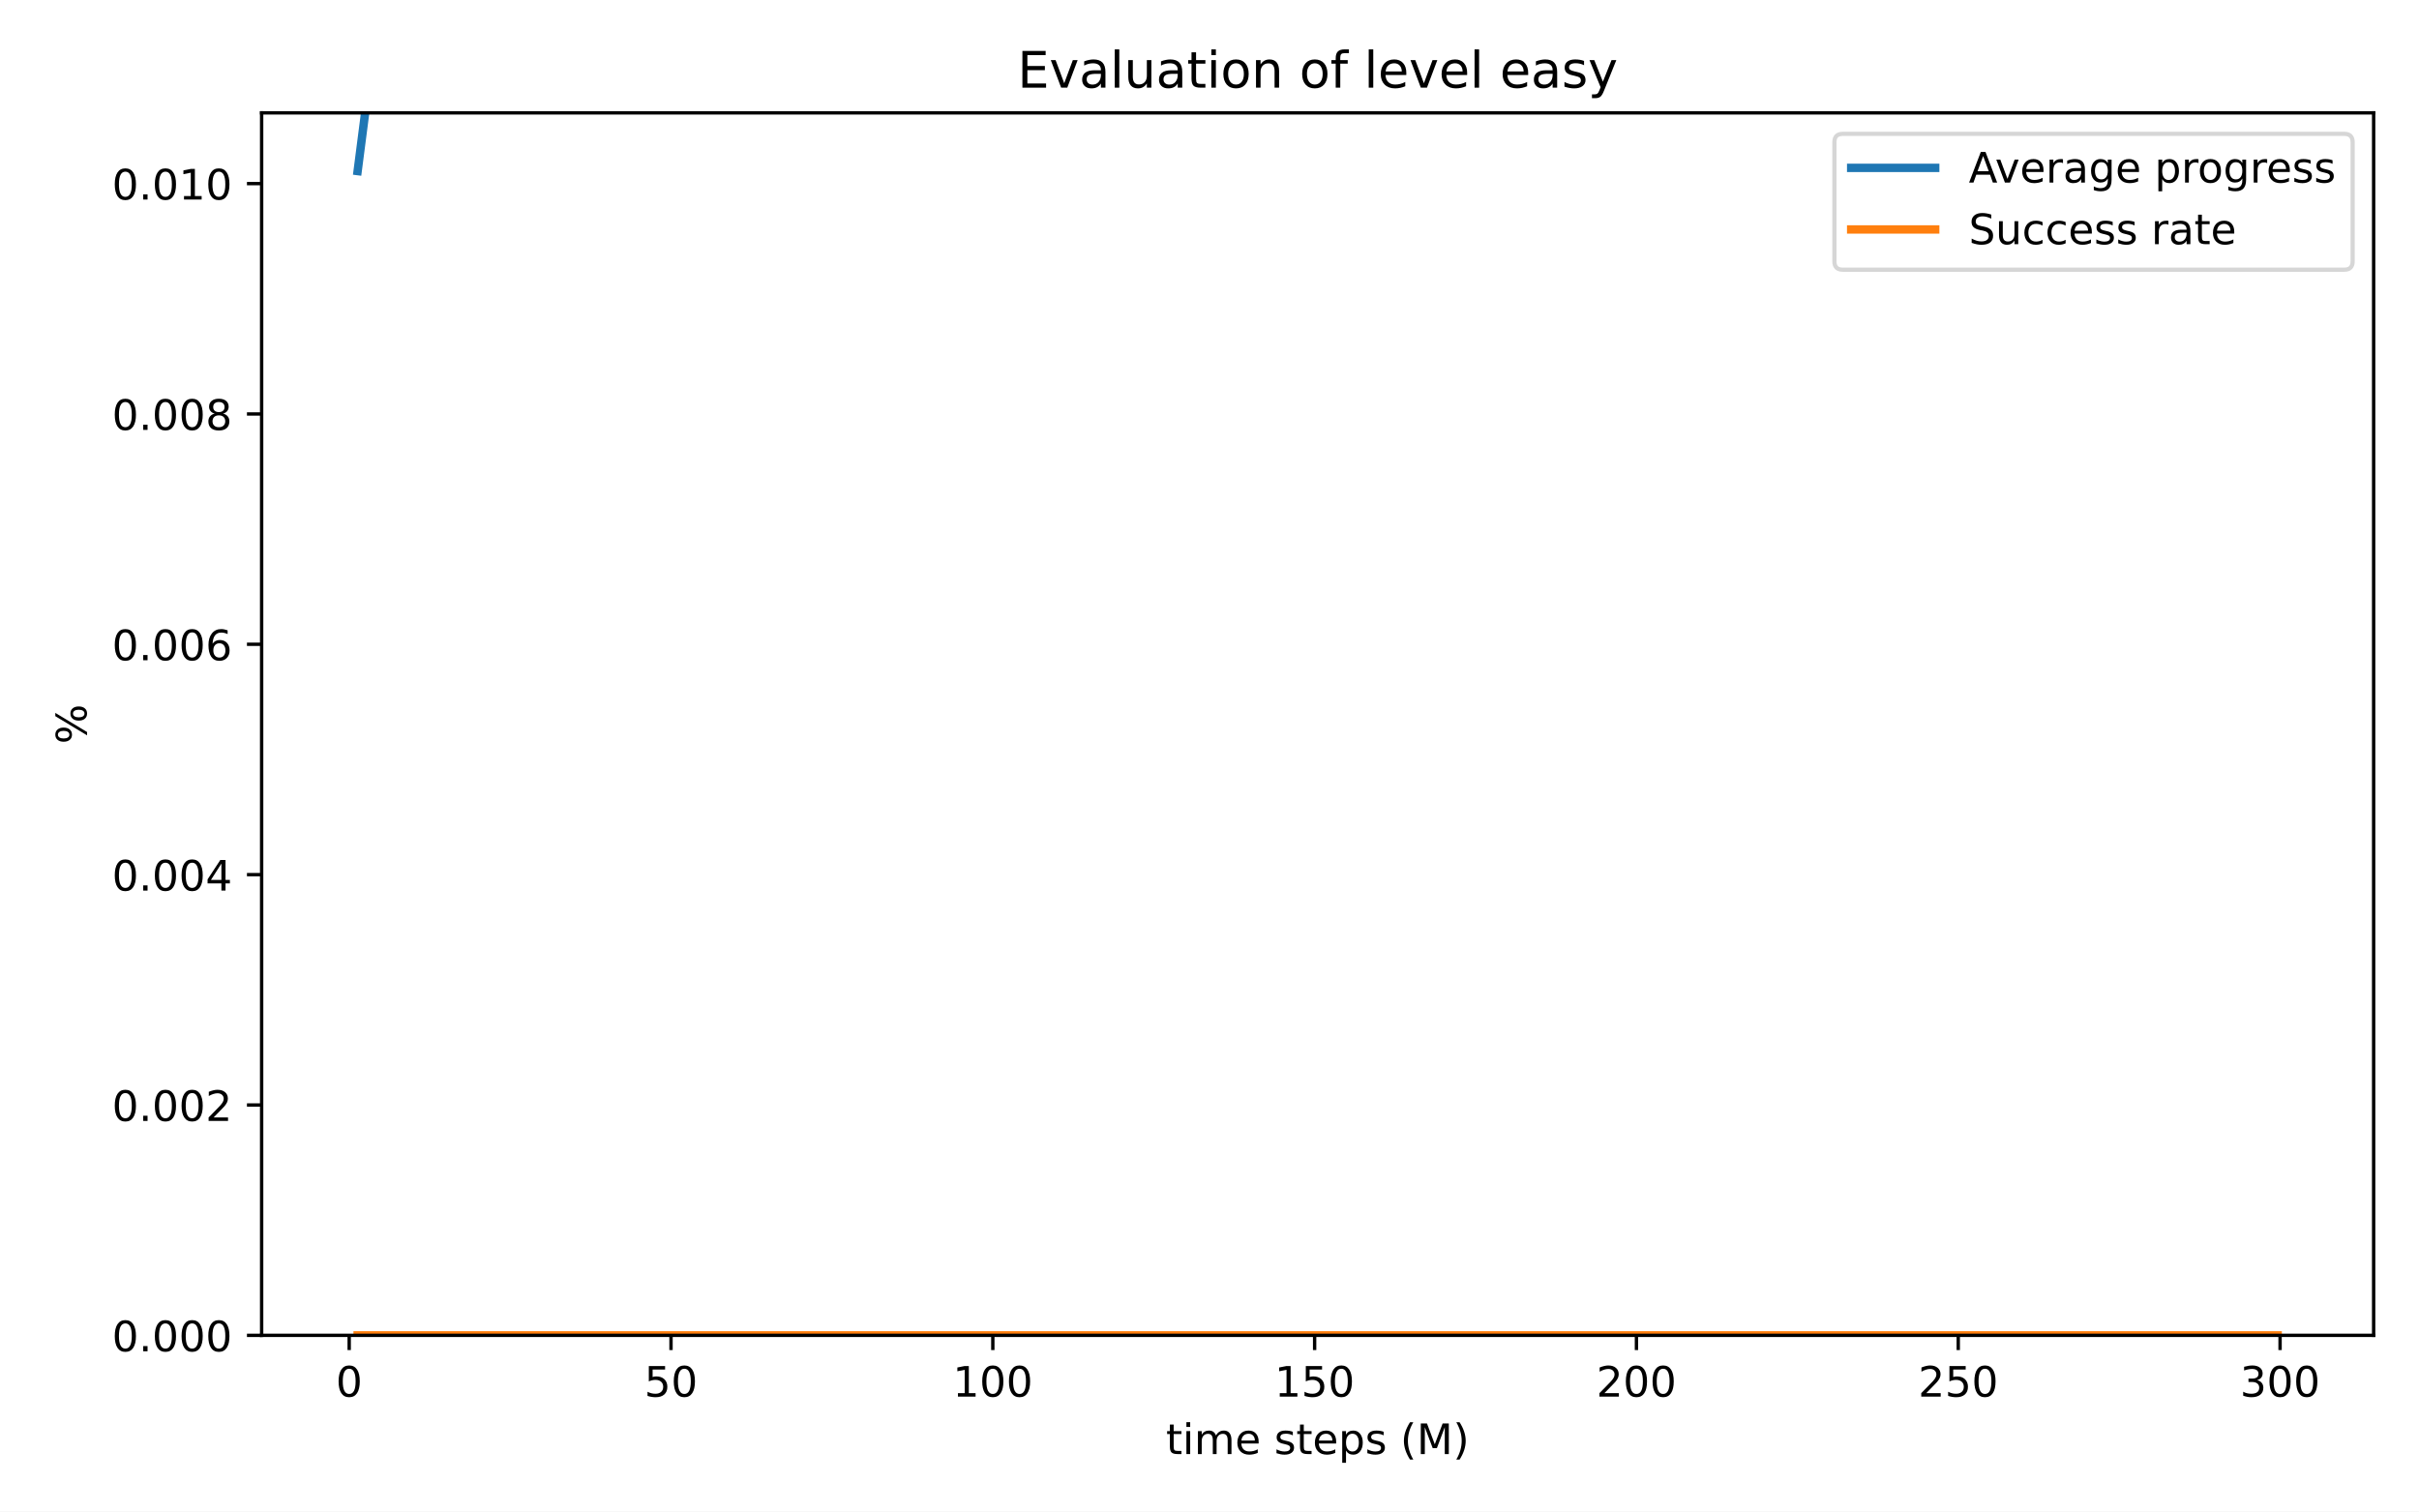
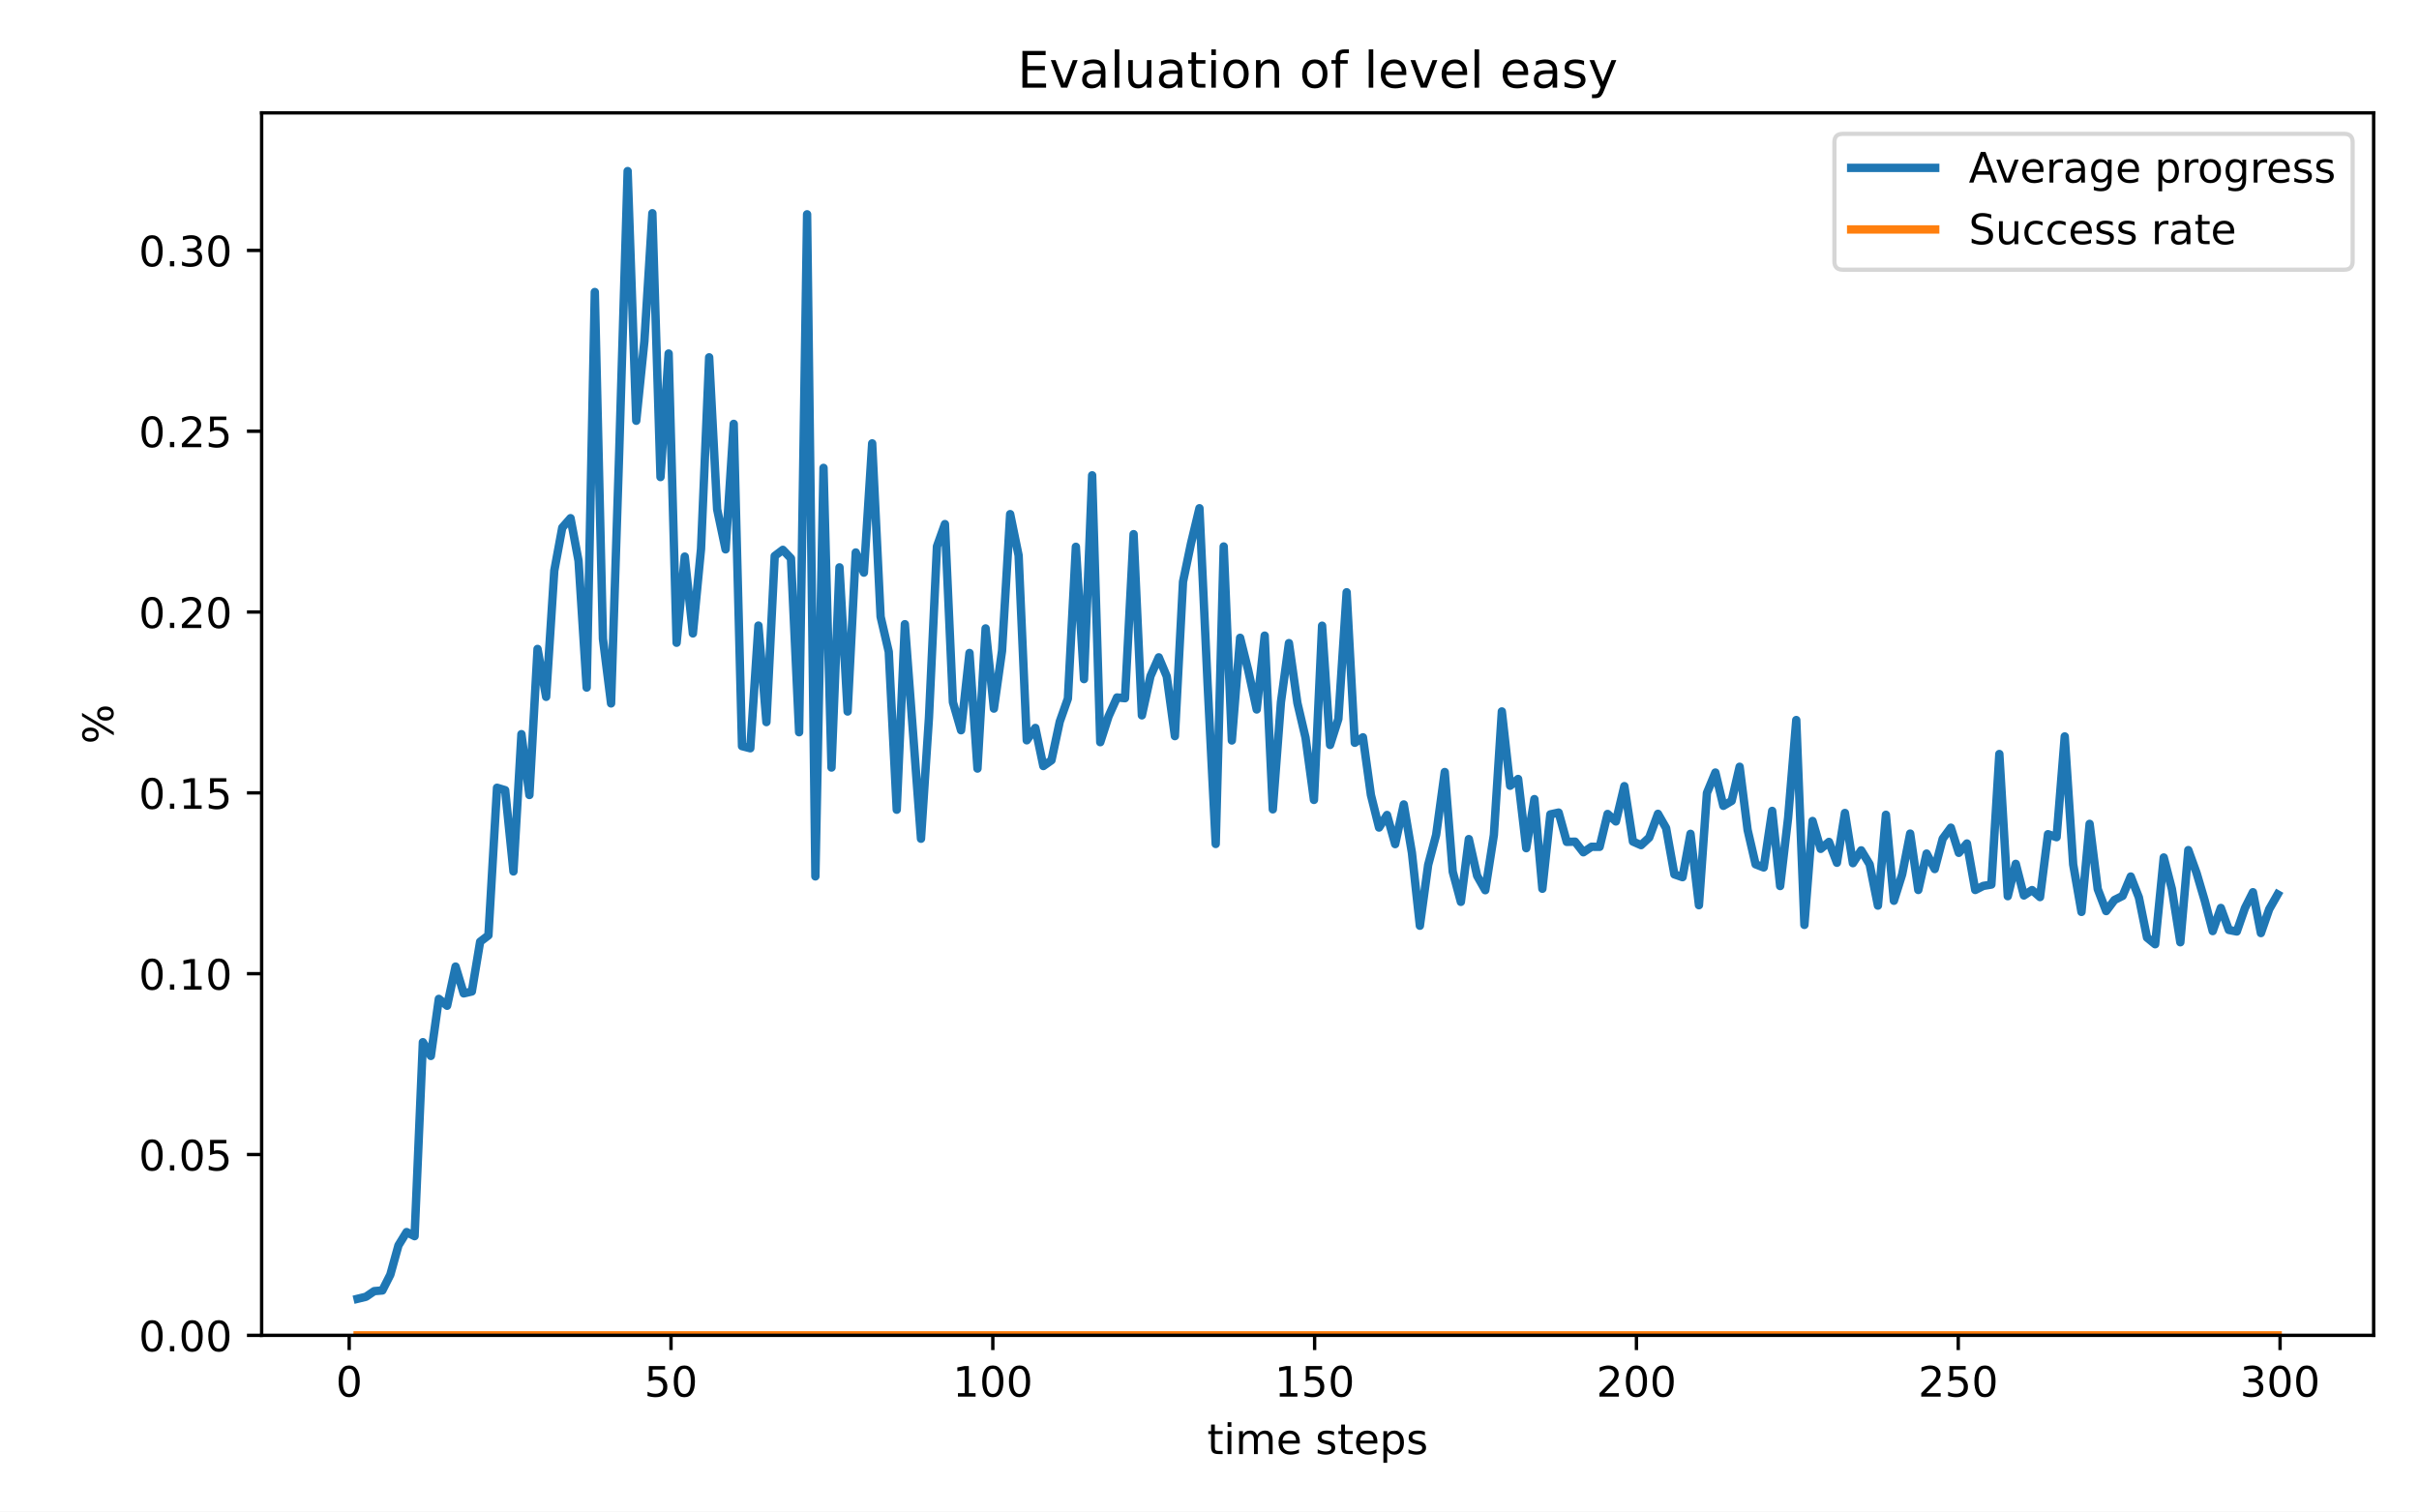
<svg xmlns="http://www.w3.org/2000/svg" xmlns:xlink="http://www.w3.org/1999/xlink" width="576pt" height="360pt" viewBox="0 0 576 360" version="1.1">
  <defs>
    <style type="text/css">*{stroke-linejoin: round; stroke-linecap: butt}</style>
  </defs>
  <g id="figure_1">
    <g id="patch_1">
      <path d="M 0 360  L 576 360  L 576 0  L 0 0  z " style="fill: #ffffff" />
    </g>
    <g id="axes_1">
      <g id="patch_2">
        <path d="M 62.3 318.04  L 565.2 318.04  L 565.2 26.88  L 62.3 26.88  z " style="fill: #ffffff" />
      </g>
      <g id="matplotlib.axis_1">
        <g id="xtick_1">
          <g id="line2d_1">
            <defs>
-               <path id="mb5551ee775" d="M 0 0  L 0 3.5  " style="stroke: #000000; stroke-width: 0.8" />
-             </defs>
-             <g>
-               <use xlink:href="#mb5551ee775" x="83.148" y="318.04" style="stroke: #000000; stroke-width: 0.8" />
+               <path id="m1ad9ef96bb" d="M 0 0  L 0 3.5  " style="stroke: #000000; stroke-width: 0.8" />
+             </defs>
+             <g>
+               <use xlink:href="#m1ad9ef96bb" x="83.148" y="318.04" style="stroke: #000000; stroke-width: 0.8" />
            </g>
          </g>
          <g id="text_1">
            <g transform="translate(79.96712 332.6384) scale(0.1 -0.1)">
              <defs>
                <path id="DejaVuSans-30" d="M 2034 4250  Q 1547 4250 1301 3770  Q 1056 3291 1056 2328  Q 1056 1369 1301 889  Q 1547 409 2034 409  Q 2525 409 2770 889  Q 3016 1369 3016 2328  Q 3016 3291 2770 3770  Q 2525 4250 2034 4250  z M 2034 4750  Q 2819 4750 3233 4129  Q 3647 3509 3647 2328  Q 3647 1150 3233 529  Q 2819 -91 2034 -91  Q 1250 -91 836 529  Q 422 1150 422 2328  Q 422 3509 836 4129  Q 1250 4750 2034 4750  z " transform="scale(0.015625)" />
              </defs>
              <use xlink:href="#DejaVuSans-30" />
            </g>
          </g>
        </g>
        <g id="xtick_2">
          <g id="line2d_2">
            <g>
-               <use xlink:href="#mb5551ee775" x="159.777" y="318.04" style="stroke: #000000; stroke-width: 0.8" />
+               <use xlink:href="#m1ad9ef96bb" x="159.777" y="318.04" style="stroke: #000000; stroke-width: 0.8" />
            </g>
          </g>
          <g id="text_2">
            <g transform="translate(153.4142 332.6384) scale(0.1 -0.1)">
              <defs>
                <path id="DejaVuSans-35" d="M 691 4666  L 3169 4666  L 3169 4134  L 1269 4134  L 1269 2991  Q 1406 3038 1543 3061  Q 1681 3084 1819 3084  Q 2600 3084 3056 2656  Q 3513 2228 3513 1497  Q 3513 744 3044 326  Q 2575 -91 1722 -91  Q 1428 -91 1123 -41  Q 819 9 494 109  L 494 744  Q 775 591 1075 516  Q 1375 441 1709 441  Q 2250 441 2565 725  Q 2881 1009 2881 1497  Q 2881 1984 2565 2268  Q 2250 2553 1709 2553  Q 1456 2553 1204 2497  Q 953 2441 691 2322  L 691 4666  z " transform="scale(0.015625)" />
              </defs>
              <use xlink:href="#DejaVuSans-35" />
              <use xlink:href="#DejaVuSans-30" transform="translate(63.62305 0)" />
            </g>
          </g>
        </g>
        <g id="xtick_3">
          <g id="line2d_3">
            <g>
-               <use xlink:href="#mb5551ee775" x="236.405" y="318.04" style="stroke: #000000; stroke-width: 0.8" />
+               <use xlink:href="#m1ad9ef96bb" x="236.405" y="318.04" style="stroke: #000000; stroke-width: 0.8" />
            </g>
          </g>
          <g id="text_3">
            <g transform="translate(226.8614 332.6384) scale(0.1 -0.1)">
              <defs>
                <path id="DejaVuSans-31" d="M 794 531  L 1825 531  L 1825 4091  L 703 3866  L 703 4441  L 1819 4666  L 2450 4666  L 2450 531  L 3481 531  L 3481 0  L 794 0  L 794 531  z " transform="scale(0.015625)" />
              </defs>
              <use xlink:href="#DejaVuSans-31" />
              <use xlink:href="#DejaVuSans-30" transform="translate(63.62305 0)" />
              <use xlink:href="#DejaVuSans-30" transform="translate(127.2461 0)" />
            </g>
          </g>
        </g>
        <g id="xtick_4">
          <g id="line2d_4">
            <g>
-               <use xlink:href="#mb5551ee775" x="313.033" y="318.04" style="stroke: #000000; stroke-width: 0.8" />
+               <use xlink:href="#m1ad9ef96bb" x="313.033" y="318.04" style="stroke: #000000; stroke-width: 0.8" />
            </g>
          </g>
          <g id="text_4">
            <g transform="translate(303.4897 332.6384) scale(0.1 -0.1)">
              <use xlink:href="#DejaVuSans-31" />
              <use xlink:href="#DejaVuSans-35" transform="translate(63.62305 0)" />
              <use xlink:href="#DejaVuSans-30" transform="translate(127.2461 0)" />
            </g>
          </g>
        </g>
        <g id="xtick_5">
          <g id="line2d_5">
            <g>
-               <use xlink:href="#mb5551ee775" x="389.662" y="318.04" style="stroke: #000000; stroke-width: 0.8" />
+               <use xlink:href="#m1ad9ef96bb" x="389.662" y="318.04" style="stroke: #000000; stroke-width: 0.8" />
            </g>
          </g>
          <g id="text_5">
            <g transform="translate(380.1181 332.6384) scale(0.1 -0.1)">
              <defs>
                <path id="DejaVuSans-32" d="M 1228 531  L 3431 531  L 3431 0  L 469 0  L 469 531  Q 828 903 1448 1529  Q 2069 2156 2228 2338  Q 2531 2678 2651 2914  Q 2772 3150 2772 3378  Q 2772 3750 2511 3984  Q 2250 4219 1831 4219  Q 1534 4219 1204 4116  Q 875 4013 500 3803  L 500 4441  Q 881 4594 1212 4672  Q 1544 4750 1819 4750  Q 2544 4750 2975 4387  Q 3406 4025 3406 3419  Q 3406 3131 3298 2873  Q 3191 2616 2906 2266  Q 2828 2175 2409 1742  Q 1991 1309 1228 531  z " transform="scale(0.015625)" />
              </defs>
              <use xlink:href="#DejaVuSans-32" />
              <use xlink:href="#DejaVuSans-30" transform="translate(63.62305 0)" />
              <use xlink:href="#DejaVuSans-30" transform="translate(127.2461 0)" />
            </g>
          </g>
        </g>
        <g id="xtick_6">
          <g id="line2d_6">
            <g>
-               <use xlink:href="#mb5551ee775" x="466.29" y="318.04" style="stroke: #000000; stroke-width: 0.8" />
+               <use xlink:href="#m1ad9ef96bb" x="466.29" y="318.04" style="stroke: #000000; stroke-width: 0.8" />
            </g>
          </g>
          <g id="text_6">
            <g transform="translate(456.7465 332.6384) scale(0.1 -0.1)">
              <use xlink:href="#DejaVuSans-32" />
              <use xlink:href="#DejaVuSans-35" transform="translate(63.62305 0)" />
              <use xlink:href="#DejaVuSans-30" transform="translate(127.2461 0)" />
            </g>
          </g>
        </g>
        <g id="xtick_7">
          <g id="line2d_7">
            <g>
-               <use xlink:href="#mb5551ee775" x="542.919" y="318.04" style="stroke: #000000; stroke-width: 0.8" />
+               <use xlink:href="#m1ad9ef96bb" x="542.919" y="318.04" style="stroke: #000000; stroke-width: 0.8" />
            </g>
          </g>
          <g id="text_7">
            <g transform="translate(533.3749 332.6384) scale(0.1 -0.1)">
              <defs>
                <path id="DejaVuSans-33" d="M 2597 2516  Q 3050 2419 3304 2112  Q 3559 1806 3559 1356  Q 3559 666 3084 287  Q 2609 -91 1734 -91  Q 1441 -91 1130 -33  Q 819 25 488 141  L 488 750  Q 750 597 1062 519  Q 1375 441 1716 441  Q 2309 441 2620 675  Q 2931 909 2931 1356  Q 2931 1769 2642 2001  Q 2353 2234 1838 2234  L 1294 2234  L 1294 2753  L 1863 2753  Q 2328 2753 2575 2939  Q 2822 3125 2822 3475  Q 2822 3834 2567 4026  Q 2313 4219 1838 4219  Q 1578 4219 1281 4162  Q 984 4106 628 3988  L 628 4550  Q 988 4650 1302 4700  Q 1616 4750 1894 4750  Q 2613 4750 3031 4423  Q 3450 4097 3450 3541  Q 3450 3153 3228 2886  Q 3006 2619 2597 2516  z " transform="scale(0.015625)" />
              </defs>
              <use xlink:href="#DejaVuSans-33" />
              <use xlink:href="#DejaVuSans-30" transform="translate(63.62305 0)" />
              <use xlink:href="#DejaVuSans-30" transform="translate(127.2461 0)" />
            </g>
          </g>
        </g>
        <g id="text_8">
-           <g transform="translate(277.6398 346.3166) scale(0.1 -0.1)">
+           <g transform="translate(287.4445 346.3166) scale(0.1 -0.1)">
            <defs>
              <path id="DejaVuSans-74" d="M 1172 4494  L 1172 3500  L 2356 3500  L 2356 3053  L 1172 3053  L 1172 1153  Q 1172 725 1289 603  Q 1406 481 1766 481  L 2356 481  L 2356 0  L 1766 0  Q 1100 0 847 248  Q 594 497 594 1153  L 594 3053  L 172 3053  L 172 3500  L 594 3500  L 594 4494  L 1172 4494  z " transform="scale(0.015625)" />
              <path id="DejaVuSans-69" d="M 603 3500  L 1178 3500  L 1178 0  L 603 0  L 603 3500  z M 603 4863  L 1178 4863  L 1178 4134  L 603 4134  L 603 4863  z " transform="scale(0.015625)" />
              <path id="DejaVuSans-6d" d="M 3328 2828  Q 3544 3216 3844 3400  Q 4144 3584 4550 3584  Q 5097 3584 5394 3201  Q 5691 2819 5691 2113  L 5691 0  L 5113 0  L 5113 2094  Q 5113 2597 4934 2840  Q 4756 3084 4391 3084  Q 3944 3084 3684 2787  Q 3425 2491 3425 1978  L 3425 0  L 2847 0  L 2847 2094  Q 2847 2600 2669 2842  Q 2491 3084 2119 3084  Q 1678 3084 1418 2786  Q 1159 2488 1159 1978  L 1159 0  L 581 0  L 581 3500  L 1159 3500  L 1159 2956  Q 1356 3278 1631 3431  Q 1906 3584 2284 3584  Q 2666 3584 2933 3390  Q 3200 3197 3328 2828  z " transform="scale(0.015625)" />
              <path id="DejaVuSans-65" d="M 3597 1894  L 3597 1613  L 953 1613  Q 991 1019 1311 708  Q 1631 397 2203 397  Q 2534 397 2845 478  Q 3156 559 3463 722  L 3463 178  Q 3153 47 2828 -22  Q 2503 -91 2169 -91  Q 1331 -91 842 396  Q 353 884 353 1716  Q 353 2575 817 3079  Q 1281 3584 2069 3584  Q 2775 3584 3186 3129  Q 3597 2675 3597 1894  z M 3022 2063  Q 3016 2534 2758 2815  Q 2500 3097 2075 3097  Q 1594 3097 1305 2825  Q 1016 2553 972 2059  L 3022 2063  z " transform="scale(0.015625)" />
              <path id="DejaVuSans-20" transform="scale(0.015625)" />
              <path id="DejaVuSans-73" d="M 2834 3397  L 2834 2853  Q 2591 2978 2328 3040  Q 2066 3103 1784 3103  Q 1356 3103 1142 2972  Q 928 2841 928 2578  Q 928 2378 1081 2264  Q 1234 2150 1697 2047  L 1894 2003  Q 2506 1872 2764 1633  Q 3022 1394 3022 966  Q 3022 478 2636 193  Q 2250 -91 1575 -91  Q 1294 -91 989 -36  Q 684 19 347 128  L 347 722  Q 666 556 975 473  Q 1284 391 1588 391  Q 1994 391 2212 530  Q 2431 669 2431 922  Q 2431 1156 2273 1281  Q 2116 1406 1581 1522  L 1381 1569  Q 847 1681 609 1914  Q 372 2147 372 2553  Q 372 3047 722 3315  Q 1072 3584 1716 3584  Q 2034 3584 2315 3537  Q 2597 3491 2834 3397  z " transform="scale(0.015625)" />
              <path id="DejaVuSans-70" d="M 1159 525  L 1159 -1331  L 581 -1331  L 581 3500  L 1159 3500  L 1159 2969  Q 1341 3281 1617 3432  Q 1894 3584 2278 3584  Q 2916 3584 3314 3078  Q 3713 2572 3713 1747  Q 3713 922 3314 415  Q 2916 -91 2278 -91  Q 1894 -91 1617 61  Q 1341 213 1159 525  z M 3116 1747  Q 3116 2381 2855 2742  Q 2594 3103 2138 3103  Q 1681 3103 1420 2742  Q 1159 2381 1159 1747  Q 1159 1113 1420 752  Q 1681 391 2138 391  Q 2594 391 2855 752  Q 3116 1113 3116 1747  z " transform="scale(0.015625)" />
-               <path id="DejaVuSans-28" d="M 1984 4856  Q 1566 4138 1362 3434  Q 1159 2731 1159 2009  Q 1159 1288 1364 580  Q 1569 -128 1984 -844  L 1484 -844  Q 1016 -109 783 600  Q 550 1309 550 2009  Q 550 2706 781 3412  Q 1013 4119 1484 4856  L 1984 4856  z " transform="scale(0.015625)" />
-               <path id="DejaVuSans-4d" d="M 628 4666  L 1569 4666  L 2759 1491  L 3956 4666  L 4897 4666  L 4897 0  L 4281 0  L 4281 4097  L 3078 897  L 2444 897  L 1241 4097  L 1241 0  L 628 0  L 628 4666  z " transform="scale(0.015625)" />
-               <path id="DejaVuSans-29" d="M 513 4856  L 1013 4856  Q 1481 4119 1714 3412  Q 1947 2706 1947 2009  Q 1947 1309 1714 600  Q 1481 -109 1013 -844  L 513 -844  Q 928 -128 1133 580  Q 1338 1288 1338 2009  Q 1338 2731 1133 3434  Q 928 4138 513 4856  z " transform="scale(0.015625)" />
            </defs>
            <use xlink:href="#DejaVuSans-74" />
            <use xlink:href="#DejaVuSans-69" transform="translate(39.20898 0)" />
            <use xlink:href="#DejaVuSans-6d" transform="translate(66.99219 0)" />
            <use xlink:href="#DejaVuSans-65" transform="translate(164.4043 0)" />
            <use xlink:href="#DejaVuSans-20" transform="translate(225.9277 0)" />
            <use xlink:href="#DejaVuSans-73" transform="translate(257.7148 0)" />
            <use xlink:href="#DejaVuSans-74" transform="translate(309.8145 0)" />
            <use xlink:href="#DejaVuSans-65" transform="translate(349.0234 0)" />
            <use xlink:href="#DejaVuSans-70" transform="translate(410.5469 0)" />
            <use xlink:href="#DejaVuSans-73" transform="translate(474.0234 0)" />
-             <use xlink:href="#DejaVuSans-20" transform="translate(526.123 0)" />
-             <use xlink:href="#DejaVuSans-28" transform="translate(557.9102 0)" />
-             <use xlink:href="#DejaVuSans-4d" transform="translate(596.9238 0)" />
-             <use xlink:href="#DejaVuSans-29" transform="translate(683.2031 0)" />
          </g>
        </g>
      </g>
      <g id="matplotlib.axis_2">
        <g id="ytick_1">
          <g id="line2d_8">
            <defs>
-               <path id="m213c818c43" d="M 0 0  L -3.5 0  " style="stroke: #000000; stroke-width: 0.8" />
-             </defs>
-             <g>
-               <use xlink:href="#m213c818c43" x="62.3" y="318.04" style="stroke: #000000; stroke-width: 0.8" />
+               <path id="m09f891e10f" d="M 0 0  L -3.5 0  " style="stroke: #000000; stroke-width: 0.8" />
+             </defs>
+             <g>
+               <use xlink:href="#m09f891e10f" x="62.3" y="318.04" style="stroke: #000000; stroke-width: 0.8" />
            </g>
          </g>
          <g id="text_9">
-             <g transform="translate(26.67188 321.8392) scale(0.1 -0.1)">
+             <g transform="translate(33.03437 321.8392) scale(0.1 -0.1)">
              <defs>
                <path id="DejaVuSans-2e" d="M 684 794  L 1344 794  L 1344 0  L 684 0  L 684 794  z " transform="scale(0.015625)" />
              </defs>
              <use xlink:href="#DejaVuSans-30" />
              <use xlink:href="#DejaVuSans-2e" transform="translate(63.62305 0)" />
              <use xlink:href="#DejaVuSans-30" transform="translate(95.41016 0)" />
              <use xlink:href="#DejaVuSans-30" transform="translate(159.0332 0)" />
-               <use xlink:href="#DejaVuSans-30" transform="translate(222.6562 0)" />
            </g>
          </g>
        </g>
        <g id="ytick_2">
          <g id="line2d_9">
            <g>
-               <use xlink:href="#m213c818c43" x="62.3" y="263.177" style="stroke: #000000; stroke-width: 0.8" />
+               <use xlink:href="#m09f891e10f" x="62.3" y="274.973" style="stroke: #000000; stroke-width: 0.8" />
            </g>
          </g>
          <g id="text_10">
-             <g transform="translate(26.67188 266.9765) scale(0.1 -0.1)">
+             <g transform="translate(33.03437 278.772) scale(0.1 -0.1)">
              <use xlink:href="#DejaVuSans-30" />
              <use xlink:href="#DejaVuSans-2e" transform="translate(63.62305 0)" />
              <use xlink:href="#DejaVuSans-30" transform="translate(95.41016 0)" />
-               <use xlink:href="#DejaVuSans-30" transform="translate(159.0332 0)" />
-               <use xlink:href="#DejaVuSans-32" transform="translate(222.6562 0)" />
+               <use xlink:href="#DejaVuSans-35" transform="translate(159.0332 0)" />
            </g>
          </g>
        </g>
        <g id="ytick_3">
          <g id="line2d_10">
            <g>
-               <use xlink:href="#m213c818c43" x="62.3" y="208.314" style="stroke: #000000; stroke-width: 0.8" />
+               <use xlink:href="#m09f891e10f" x="62.3" y="231.906" style="stroke: #000000; stroke-width: 0.8" />
            </g>
          </g>
          <g id="text_11">
-             <g transform="translate(26.67188 212.1137) scale(0.1 -0.1)">
-               <defs>
-                 <path id="DejaVuSans-34" d="M 2419 4116  L 825 1625  L 2419 1625  L 2419 4116  z M 2253 4666  L 3047 4666  L 3047 1625  L 3713 1625  L 3713 1100  L 3047 1100  L 3047 0  L 2419 0  L 2419 1100  L 313 1100  L 313 1709  L 2253 4666  z " transform="scale(0.015625)" />
-               </defs>
-               <use xlink:href="#DejaVuSans-30" />
-               <use xlink:href="#DejaVuSans-2e" transform="translate(63.62305 0)" />
-               <use xlink:href="#DejaVuSans-30" transform="translate(95.41016 0)" />
+             <g transform="translate(33.03437 235.7049) scale(0.1 -0.1)">
+               <use xlink:href="#DejaVuSans-30" />
+               <use xlink:href="#DejaVuSans-2e" transform="translate(63.62305 0)" />
+               <use xlink:href="#DejaVuSans-31" transform="translate(95.41016 0)" />
              <use xlink:href="#DejaVuSans-30" transform="translate(159.0332 0)" />
-               <use xlink:href="#DejaVuSans-34" transform="translate(222.6562 0)" />
            </g>
          </g>
        </g>
        <g id="ytick_4">
          <g id="line2d_11">
            <g>
-               <use xlink:href="#m213c818c43" x="62.3" y="153.452" style="stroke: #000000; stroke-width: 0.8" />
+               <use xlink:href="#m09f891e10f" x="62.3" y="188.838" style="stroke: #000000; stroke-width: 0.8" />
            </g>
          </g>
          <g id="text_12">
-             <g transform="translate(26.67188 157.2509) scale(0.1 -0.1)">
-               <defs>
-                 <path id="DejaVuSans-36" d="M 2113 2584  Q 1688 2584 1439 2293  Q 1191 2003 1191 1497  Q 1191 994 1439 701  Q 1688 409 2113 409  Q 2538 409 2786 701  Q 3034 994 3034 1497  Q 3034 2003 2786 2293  Q 2538 2584 2113 2584  z M 3366 4563  L 3366 3988  Q 3128 4100 2886 4159  Q 2644 4219 2406 4219  Q 1781 4219 1451 3797  Q 1122 3375 1075 2522  Q 1259 2794 1537 2939  Q 1816 3084 2150 3084  Q 2853 3084 3261 2657  Q 3669 2231 3669 1497  Q 3669 778 3244 343  Q 2819 -91 2113 -91  Q 1303 -91 875 529  Q 447 1150 447 2328  Q 447 3434 972 4092  Q 1497 4750 2381 4750  Q 2619 4750 2861 4703  Q 3103 4656 3366 4563  z " transform="scale(0.015625)" />
-               </defs>
-               <use xlink:href="#DejaVuSans-30" />
-               <use xlink:href="#DejaVuSans-2e" transform="translate(63.62305 0)" />
-               <use xlink:href="#DejaVuSans-30" transform="translate(95.41016 0)" />
-               <use xlink:href="#DejaVuSans-30" transform="translate(159.0332 0)" />
-               <use xlink:href="#DejaVuSans-36" transform="translate(222.6562 0)" />
+             <g transform="translate(33.03437 192.6377) scale(0.1 -0.1)">
+               <use xlink:href="#DejaVuSans-30" />
+               <use xlink:href="#DejaVuSans-2e" transform="translate(63.62305 0)" />
+               <use xlink:href="#DejaVuSans-31" transform="translate(95.41016 0)" />
+               <use xlink:href="#DejaVuSans-35" transform="translate(159.0332 0)" />
            </g>
          </g>
        </g>
        <g id="ytick_5">
          <g id="line2d_12">
            <g>
-               <use xlink:href="#m213c818c43" x="62.3" y="98.589" style="stroke: #000000; stroke-width: 0.8" />
+               <use xlink:href="#m09f891e10f" x="62.3" y="145.771" style="stroke: #000000; stroke-width: 0.8" />
            </g>
          </g>
          <g id="text_13">
-             <g transform="translate(26.67188 102.3882) scale(0.1 -0.1)">
-               <defs>
-                 <path id="DejaVuSans-38" d="M 2034 2216  Q 1584 2216 1326 1975  Q 1069 1734 1069 1313  Q 1069 891 1326 650  Q 1584 409 2034 409  Q 2484 409 2743 651  Q 3003 894 3003 1313  Q 3003 1734 2745 1975  Q 2488 2216 2034 2216  z M 1403 2484  Q 997 2584 770 2862  Q 544 3141 544 3541  Q 544 4100 942 4425  Q 1341 4750 2034 4750  Q 2731 4750 3128 4425  Q 3525 4100 3525 3541  Q 3525 3141 3298 2862  Q 3072 2584 2669 2484  Q 3125 2378 3379 2068  Q 3634 1759 3634 1313  Q 3634 634 3220 271  Q 2806 -91 2034 -91  Q 1263 -91 848 271  Q 434 634 434 1313  Q 434 1759 690 2068  Q 947 2378 1403 2484  z M 1172 3481  Q 1172 3119 1398 2916  Q 1625 2713 2034 2713  Q 2441 2713 2670 2916  Q 2900 3119 2900 3481  Q 2900 3844 2670 4047  Q 2441 4250 2034 4250  Q 1625 4250 1398 4047  Q 1172 3844 1172 3481  z " transform="scale(0.015625)" />
-               </defs>
-               <use xlink:href="#DejaVuSans-30" />
-               <use xlink:href="#DejaVuSans-2e" transform="translate(63.62305 0)" />
-               <use xlink:href="#DejaVuSans-30" transform="translate(95.41016 0)" />
+             <g transform="translate(33.03437 149.5705) scale(0.1 -0.1)">
+               <use xlink:href="#DejaVuSans-30" />
+               <use xlink:href="#DejaVuSans-2e" transform="translate(63.62305 0)" />
+               <use xlink:href="#DejaVuSans-32" transform="translate(95.41016 0)" />
              <use xlink:href="#DejaVuSans-30" transform="translate(159.0332 0)" />
-               <use xlink:href="#DejaVuSans-38" transform="translate(222.6562 0)" />
            </g>
          </g>
        </g>
        <g id="ytick_6">
          <g id="line2d_13">
            <g>
-               <use xlink:href="#m213c818c43" x="62.3" y="43.726" style="stroke: #000000; stroke-width: 0.8" />
+               <use xlink:href="#m09f891e10f" x="62.3" y="102.704" style="stroke: #000000; stroke-width: 0.8" />
            </g>
          </g>
          <g id="text_14">
-             <g transform="translate(26.67188 47.52544) scale(0.1 -0.1)">
-               <use xlink:href="#DejaVuSans-30" />
-               <use xlink:href="#DejaVuSans-2e" transform="translate(63.62305 0)" />
-               <use xlink:href="#DejaVuSans-30" transform="translate(95.41016 0)" />
-               <use xlink:href="#DejaVuSans-31" transform="translate(159.0332 0)" />
-               <use xlink:href="#DejaVuSans-30" transform="translate(222.6562 0)" />
-             </g>
-           </g>
-         </g>
-         <g id="text_15">
-           <g transform="translate(20.59219 177.2108) rotate(-90) scale(0.1 -0.1)">
+             <g transform="translate(33.03437 106.5033) scale(0.1 -0.1)">
+               <use xlink:href="#DejaVuSans-30" />
+               <use xlink:href="#DejaVuSans-2e" transform="translate(63.62305 0)" />
+               <use xlink:href="#DejaVuSans-32" transform="translate(95.41016 0)" />
+               <use xlink:href="#DejaVuSans-35" transform="translate(159.0332 0)" />
+             </g>
+           </g>
+         </g>
+         <g id="ytick_7">
+           <g id="line2d_14">
+             <g>
+               <use xlink:href="#m09f891e10f" x="62.3" y="59.637" style="stroke: #000000; stroke-width: 0.8" />
+             </g>
+           </g>
+           <g id="text_15">
+             <g transform="translate(33.03437 63.43617) scale(0.1 -0.1)">
+               <use xlink:href="#DejaVuSans-30" />
+               <use xlink:href="#DejaVuSans-2e" transform="translate(63.62305 0)" />
+               <use xlink:href="#DejaVuSans-33" transform="translate(95.41016 0)" />
+               <use xlink:href="#DejaVuSans-30" transform="translate(159.0332 0)" />
+             </g>
+           </g>
+         </g>
+         <g id="text_16">
+           <g transform="translate(26.95469 177.2108) rotate(-90) scale(0.1 -0.1)">
            <defs>
              <path id="DejaVuSans-25" d="M 4653 2053  Q 4381 2053 4226 1822  Q 4072 1591 4072 1178  Q 4072 772 4226 539  Q 4381 306 4653 306  Q 4919 306 5073 539  Q 5228 772 5228 1178  Q 5228 1588 5073 1820  Q 4919 2053 4653 2053  z M 4653 2450  Q 5147 2450 5437 2106  Q 5728 1763 5728 1178  Q 5728 594 5436 251  Q 5144 -91 4653 -91  Q 4153 -91 3862 251  Q 3572 594 3572 1178  Q 3572 1766 3864 2108  Q 4156 2450 4653 2450  z M 1428 4353  Q 1159 4353 1004 4120  Q 850 3888 850 3481  Q 850 3069 1003 2837  Q 1156 2606 1428 2606  Q 1700 2606 1854 2837  Q 2009 3069 2009 3481  Q 2009 3884 1853 4118  Q 1697 4353 1428 4353  z M 4250 4750  L 4750 4750  L 1831 -91  L 1331 -91  L 4250 4750  z M 1428 4750  Q 1922 4750 2215 4408  Q 2509 4066 2509 3481  Q 2509 2891 2217 2550  Q 1925 2209 1428 2209  Q 931 2209 642 2551  Q 353 2894 353 3481  Q 353 4063 643 4406  Q 934 4750 1428 4750  z " transform="scale(0.015625)" />
            </defs>
            <use xlink:href="#DejaVuSans-25" />
          </g>
        </g>
      </g>
-       <g id="line2d_14">
-         <path d="M 85.159 40.745  L 87.133 25.423  L 88.353 -1  L 88.353 -1  " clip-path="url(#p13550dea7a)" style="fill: none; stroke: #1f77b4; stroke-width: 2; stroke-linecap: square" />
-       </g>
      <g id="line2d_15">
-         <path d="M 85.159 318.04  L 542.341 318.04  L 542.341 318.04  " clip-path="url(#p13550dea7a)" style="fill: none; stroke: #ff7f0e; stroke-width: 2; stroke-linecap: square" />
+         <path d="M 85.159 309.333  L 87.133 308.852  L 89.107 307.509  L 91.044 307.352  L 92.945 303.587  L 94.882 296.611  L 96.819 293.443  L 98.719 294.419  L 100.693 248.216  L 102.594 251.493  L 104.494 237.904  L 106.468 239.539  L 108.479 230.212  L 110.416 236.597  L 112.353 236.142  L 114.327 224.29  L 116.301 222.781  L 118.348 187.618  L 120.285 188.199  L 122.259 207.554  L 124.16 174.854  L 126.06 189.348  L 127.997 154.558  L 130.045 165.969  L 131.982 135.917  L 133.882 125.664  L 135.856 123.417  L 137.757 133.566  L 139.694 163.759  L 141.631 69.552  L 143.568 152.133  L 145.505 167.538  L 147.442 107.654  L 149.453 40.745  L 151.501 100.211  L 153.438 81.272  L 155.338 50.785  L 157.275 113.623  L 159.213 84.198  L 161.113 153.089  L 163.05 132.562  L 164.987 150.866  L 166.924 130.736  L 168.862 85.103  L 170.762 121.301  L 172.773 130.842  L 174.71 100.954  L 176.684 177.705  L 178.658 178.216  L 180.595 148.995  L 182.495 171.983  L 184.469 132.415  L 186.406 130.957  L 188.343 132.996  L 190.281 174.399  L 192.181 51.042  L 194.155 208.731  L 196.092 111.437  L 197.992 182.808  L 199.893 135.128  L 201.83 169.462  L 203.767 131.579  L 205.704 136.381  L 207.678 105.599  L 209.689 146.895  L 211.626 155.242  L 213.527 192.855  L 215.464 148.662  L 219.301 199.764  L 221.202 170.884  L 223.102 130.144  L 225.002 124.82  L 226.903 167.235  L 228.84 173.926  L 230.851 155.523  L 232.751 183.05  L 234.688 149.67  L 236.662 168.768  L 238.599 155.021  L 240.536 122.45  L 242.547 132.298  L 244.484 176.323  L 246.532 173.373  L 248.432 182.449  L 250.369 181.077  L 252.343 171.877  L 254.28 166.375  L 256.181 130.231  L 258.118 161.742  L 260.055 113.208  L 261.992 176.77  L 263.966 170.614  L 265.977 166.118  L 267.877 166.292  L 269.925 127.222  L 271.899 170.374  L 273.946 161.037  L 275.92 156.558  L 277.821 161.093  L 279.758 175.322  L 281.695 138.557  L 283.595 129.428  L 285.606 121.049  L 287.543 162.837  L 289.48 201.011  L 291.381 130.157  L 293.318 176.363  L 295.292 151.907  L 297.192 159.523  L 299.24 168.974  L 301.14 151.39  L 303.077 192.761  L 305.014 167.221  L 306.915 153.171  L 308.925 167.417  L 310.863 175.678  L 312.873 190.512  L 314.811 149.024  L 316.711 177.426  L 318.685 171.225  L 320.659 141.06  L 322.596 176.912  L 324.533 175.606  L 326.433 189.339  L 328.371 197.099  L 330.271 194.105  L 332.208 201.044  L 334.256 191.595  L 336.193 203.084  L 338.093 220.486  L 340.067 206.001  L 341.968 198.838  L 344.015 183.876  L 345.915 207.607  L 347.853 214.8  L 349.753 199.845  L 351.727 208.596  L 353.664 212.02  L 355.712 198.877  L 357.612 169.442  L 359.586 187.146  L 361.486 185.527  L 363.423 202.013  L 365.361 190.326  L 367.261 211.679  L 369.161 193.961  L 371.135 193.531  L 373.072 200.514  L 375.046 200.46  L 377.02 202.991  L 378.957 201.679  L 380.895 201.694  L 382.795 193.864  L 384.769 195.646  L 386.78 187.238  L 388.827 200.436  L 390.764 201.288  L 392.701 199.486  L 394.786 193.829  L 396.723 197.216  L 398.697 208.253  L 400.634 208.918  L 402.534 198.592  L 404.545 215.597  L 406.446 188.864  L 408.456 183.998  L 410.357 191.928  L 412.331 190.754  L 414.231 182.619  L 416.131 197.666  L 418.032 205.854  L 419.969 206.603  L 421.98 193.134  L 423.88 211.029  L 425.78 194.77  L 427.717 171.494  L 429.655 220.281  L 431.592 195.535  L 433.529 202.177  L 435.503 200.518  L 437.403 205.484  L 439.304 193.627  L 441.204 205.579  L 443.178 202.529  L 445.189 205.849  L 447.163 215.69  L 449.063 194.057  L 450.963 214.535  L 452.937 208.239  L 454.838 198.533  L 456.775 211.965  L 458.749 203.299  L 460.686 206.985  L 462.586 199.76  L 464.524 197.13  L 466.424 203.122  L 468.361 200.896  L 470.335 211.966  L 472.235 211.003  L 474.173 210.678  L 476.073 179.581  L 478.084 213.446  L 479.984 205.744  L 481.921 213.277  L 483.858 211.99  L 485.759 213.657  L 487.659 198.683  L 489.707 199.397  L 491.644 175.397  L 493.654 205.873  L 495.628 217.197  L 497.566 196.22  L 499.503 211.753  L 501.513 216.994  L 503.487 214.351  L 505.425 213.375  L 507.362 208.764  L 509.299 213.742  L 511.236 223.299  L 513.173 224.89  L 515.221 204.228  L 517.158 211.728  L 519.169 224.423  L 521.069 202.468  L 523.043 207.943  L 524.98 214.501  L 526.88 221.758  L 528.818 216.248  L 530.718 221.483  L 532.618 221.854  L 534.555 216.276  L 536.456 212.501  L 538.356 222.235  L 540.33 216.548  L 542.341 213.015  L 542.341 213.015  " clip-path="url(#pac18729a8e)" style="fill: none; stroke: #1f77b4; stroke-width: 2; stroke-linecap: square" />
+       </g>
+       <g id="line2d_16">
+         <path d="M 85.159 318.04  L 542.341 318.04  L 542.341 318.04  " clip-path="url(#pac18729a8e)" style="fill: none; stroke: #ff7f0e; stroke-width: 2; stroke-linecap: square" />
      </g>
      <g id="patch_3">
        <path d="M 62.3 318.04  L 62.3 26.88  " style="fill: none; stroke: #000000; stroke-width: 0.8; stroke-linejoin: miter; stroke-linecap: square" />
      </g>
      <g id="patch_4">
        <path d="M 565.2 318.04  L 565.2 26.88  " style="fill: none; stroke: #000000; stroke-width: 0.8; stroke-linejoin: miter; stroke-linecap: square" />
      </g>
      <g id="patch_5">
        <path d="M 62.3 318.04  L 565.2 318.04  " style="fill: none; stroke: #000000; stroke-width: 0.8; stroke-linejoin: miter; stroke-linecap: square" />
      </g>
      <g id="patch_6">
        <path d="M 62.3 26.88  L 565.2 26.88  " style="fill: none; stroke: #000000; stroke-width: 0.8; stroke-linejoin: miter; stroke-linecap: square" />
      </g>
-       <g id="text_16">
+       <g id="text_17">
        <g transform="translate(242.2731 20.88) scale(0.12 -0.12)">
          <defs>
            <path id="DejaVuSans-45" d="M 628 4666  L 3578 4666  L 3578 4134  L 1259 4134  L 1259 2753  L 3481 2753  L 3481 2222  L 1259 2222  L 1259 531  L 3634 531  L 3634 0  L 628 0  L 628 4666  z " transform="scale(0.015625)" />
            <path id="DejaVuSans-76" d="M 191 3500  L 800 3500  L 1894 563  L 2988 3500  L 3597 3500  L 2284 0  L 1503 0  L 191 3500  z " transform="scale(0.015625)" />
            <path id="DejaVuSans-61" d="M 2194 1759  Q 1497 1759 1228 1600  Q 959 1441 959 1056  Q 959 750 1161 570  Q 1363 391 1709 391  Q 2188 391 2477 730  Q 2766 1069 2766 1631  L 2766 1759  L 2194 1759  z M 3341 1997  L 3341 0  L 2766 0  L 2766 531  Q 2569 213 2275 61  Q 1981 -91 1556 -91  Q 1019 -91 701 211  Q 384 513 384 1019  Q 384 1609 779 1909  Q 1175 2209 1959 2209  L 2766 2209  L 2766 2266  Q 2766 2663 2505 2880  Q 2244 3097 1772 3097  Q 1472 3097 1187 3025  Q 903 2953 641 2809  L 641 3341  Q 956 3463 1253 3523  Q 1550 3584 1831 3584  Q 2591 3584 2966 3190  Q 3341 2797 3341 1997  z " transform="scale(0.015625)" />
            <path id="DejaVuSans-6c" d="M 603 4863  L 1178 4863  L 1178 0  L 603 0  L 603 4863  z " transform="scale(0.015625)" />
            <path id="DejaVuSans-75" d="M 544 1381  L 544 3500  L 1119 3500  L 1119 1403  Q 1119 906 1312 657  Q 1506 409 1894 409  Q 2359 409 2629 706  Q 2900 1003 2900 1516  L 2900 3500  L 3475 3500  L 3475 0  L 2900 0  L 2900 538  Q 2691 219 2414 64  Q 2138 -91 1772 -91  Q 1169 -91 856 284  Q 544 659 544 1381  z M 1991 3584  L 1991 3584  z " transform="scale(0.015625)" />
            <path id="DejaVuSans-6f" d="M 1959 3097  Q 1497 3097 1228 2736  Q 959 2375 959 1747  Q 959 1119 1226 758  Q 1494 397 1959 397  Q 2419 397 2687 759  Q 2956 1122 2956 1747  Q 2956 2369 2687 2733  Q 2419 3097 1959 3097  z M 1959 3584  Q 2709 3584 3137 3096  Q 3566 2609 3566 1747  Q 3566 888 3137 398  Q 2709 -91 1959 -91  Q 1206 -91 779 398  Q 353 888 353 1747  Q 353 2609 779 3096  Q 1206 3584 1959 3584  z " transform="scale(0.015625)" />
            <path id="DejaVuSans-6e" d="M 3513 2113  L 3513 0  L 2938 0  L 2938 2094  Q 2938 2591 2744 2837  Q 2550 3084 2163 3084  Q 1697 3084 1428 2787  Q 1159 2491 1159 1978  L 1159 0  L 581 0  L 581 3500  L 1159 3500  L 1159 2956  Q 1366 3272 1645 3428  Q 1925 3584 2291 3584  Q 2894 3584 3203 3211  Q 3513 2838 3513 2113  z " transform="scale(0.015625)" />
            <path id="DejaVuSans-66" d="M 2375 4863  L 2375 4384  L 1825 4384  Q 1516 4384 1395 4259  Q 1275 4134 1275 3809  L 1275 3500  L 2222 3500  L 2222 3053  L 1275 3053  L 1275 0  L 697 0  L 697 3053  L 147 3053  L 147 3500  L 697 3500  L 697 3744  Q 697 4328 969 4595  Q 1241 4863 1831 4863  L 2375 4863  z " transform="scale(0.015625)" />
            <path id="DejaVuSans-79" d="M 2059 -325  Q 1816 -950 1584 -1140  Q 1353 -1331 966 -1331  L 506 -1331  L 506 -850  L 844 -850  Q 1081 -850 1212 -737  Q 1344 -625 1503 -206  L 1606 56  L 191 3500  L 800 3500  L 1894 763  L 2988 3500  L 3597 3500  L 2059 -325  z " transform="scale(0.015625)" />
          </defs>
          <use xlink:href="#DejaVuSans-45" />
          <use xlink:href="#DejaVuSans-76" transform="translate(63.18359 0)" />
          <use xlink:href="#DejaVuSans-61" transform="translate(122.3633 0)" />
          <use xlink:href="#DejaVuSans-6c" transform="translate(183.6426 0)" />
          <use xlink:href="#DejaVuSans-75" transform="translate(211.4258 0)" />
          <use xlink:href="#DejaVuSans-61" transform="translate(274.8047 0)" />
          <use xlink:href="#DejaVuSans-74" transform="translate(336.084 0)" />
          <use xlink:href="#DejaVuSans-69" transform="translate(375.293 0)" />
          <use xlink:href="#DejaVuSans-6f" transform="translate(403.0762 0)" />
          <use xlink:href="#DejaVuSans-6e" transform="translate(464.2578 0)" />
          <use xlink:href="#DejaVuSans-20" transform="translate(527.6367 0)" />
          <use xlink:href="#DejaVuSans-6f" transform="translate(559.4238 0)" />
          <use xlink:href="#DejaVuSans-66" transform="translate(620.6055 0)" />
          <use xlink:href="#DejaVuSans-20" transform="translate(655.8105 0)" />
          <use xlink:href="#DejaVuSans-6c" transform="translate(687.5977 0)" />
          <use xlink:href="#DejaVuSans-65" transform="translate(715.3809 0)" />
          <use xlink:href="#DejaVuSans-76" transform="translate(776.9043 0)" />
          <use xlink:href="#DejaVuSans-65" transform="translate(836.084 0)" />
          <use xlink:href="#DejaVuSans-6c" transform="translate(897.6074 0)" />
          <use xlink:href="#DejaVuSans-20" transform="translate(925.3906 0)" />
          <use xlink:href="#DejaVuSans-65" transform="translate(957.1777 0)" />
          <use xlink:href="#DejaVuSans-61" transform="translate(1018.701 0)" />
          <use xlink:href="#DejaVuSans-73" transform="translate(1079.98 0)" />
          <use xlink:href="#DejaVuSans-79" transform="translate(1132.08 0)" />
        </g>
      </g>
      <g id="legend_1">
        <g id="patch_7">
          <path d="M 438.797 64.236  L 558.2 64.236  Q 560.2 64.236 560.2 62.236  L 560.2 33.88  Q 560.2 31.88 558.2 31.88  L 438.797 31.88  Q 436.797 31.88 436.797 33.88  L 436.797 62.236  Q 436.797 64.236 438.797 64.236  z " style="fill: #ffffff; opacity: 0.8; stroke: #cccccc; stroke-linejoin: miter" />
        </g>
-         <g id="line2d_16">
+         <g id="line2d_17">
          <path d="M 440.797 39.978  L 450.797 39.978  L 460.797 39.978  " style="fill: none; stroke: #1f77b4; stroke-width: 2; stroke-linecap: square" />
        </g>
-         <g id="text_17">
+         <g id="text_18">
          <g transform="translate(468.7969 43.47844) scale(0.1 -0.1)">
            <defs>
              <path id="DejaVuSans-41" d="M 2188 4044  L 1331 1722  L 3047 1722  L 2188 4044  z M 1831 4666  L 2547 4666  L 4325 0  L 3669 0  L 3244 1197  L 1141 1197  L 716 0  L 50 0  L 1831 4666  z " transform="scale(0.015625)" />
              <path id="DejaVuSans-72" d="M 2631 2963  Q 2534 3019 2420 3045  Q 2306 3072 2169 3072  Q 1681 3072 1420 2755  Q 1159 2438 1159 1844  L 1159 0  L 581 0  L 581 3500  L 1159 3500  L 1159 2956  Q 1341 3275 1631 3429  Q 1922 3584 2338 3584  Q 2397 3584 2469 3576  Q 2541 3569 2628 3553  L 2631 2963  z " transform="scale(0.015625)" />
              <path id="DejaVuSans-67" d="M 2906 1791  Q 2906 2416 2648 2759  Q 2391 3103 1925 3103  Q 1463 3103 1205 2759  Q 947 2416 947 1791  Q 947 1169 1205 825  Q 1463 481 1925 481  Q 2391 481 2648 825  Q 2906 1169 2906 1791  z M 3481 434  Q 3481 -459 3084 -895  Q 2688 -1331 1869 -1331  Q 1566 -1331 1297 -1286  Q 1028 -1241 775 -1147  L 775 -588  Q 1028 -725 1275 -790  Q 1522 -856 1778 -856  Q 2344 -856 2625 -561  Q 2906 -266 2906 331  L 2906 616  Q 2728 306 2450 153  Q 2172 0 1784 0  Q 1141 0 747 490  Q 353 981 353 1791  Q 353 2603 747 3093  Q 1141 3584 1784 3584  Q 2172 3584 2450 3431  Q 2728 3278 2906 2969  L 2906 3500  L 3481 3500  L 3481 434  z " transform="scale(0.015625)" />
            </defs>
            <use xlink:href="#DejaVuSans-41" />
            <use xlink:href="#DejaVuSans-76" transform="translate(62.5332 0)" />
            <use xlink:href="#DejaVuSans-65" transform="translate(121.7129 0)" />
            <use xlink:href="#DejaVuSans-72" transform="translate(183.2363 0)" />
            <use xlink:href="#DejaVuSans-61" transform="translate(224.3496 0)" />
            <use xlink:href="#DejaVuSans-67" transform="translate(285.6289 0)" />
            <use xlink:href="#DejaVuSans-65" transform="translate(349.1055 0)" />
            <use xlink:href="#DejaVuSans-20" transform="translate(410.6289 0)" />
            <use xlink:href="#DejaVuSans-70" transform="translate(442.416 0)" />
            <use xlink:href="#DejaVuSans-72" transform="translate(505.8926 0)" />
            <use xlink:href="#DejaVuSans-6f" transform="translate(544.7559 0)" />
            <use xlink:href="#DejaVuSans-67" transform="translate(605.9375 0)" />
            <use xlink:href="#DejaVuSans-72" transform="translate(669.4141 0)" />
            <use xlink:href="#DejaVuSans-65" transform="translate(708.2773 0)" />
            <use xlink:href="#DejaVuSans-73" transform="translate(769.8008 0)" />
            <use xlink:href="#DejaVuSans-73" transform="translate(821.9004 0)" />
          </g>
        </g>
-         <g id="line2d_17">
+         <g id="line2d_18">
          <path d="M 440.797 54.657  L 450.797 54.657  L 460.797 54.657  " style="fill: none; stroke: #ff7f0e; stroke-width: 2; stroke-linecap: square" />
        </g>
-         <g id="text_18">
+         <g id="text_19">
          <g transform="translate(468.7969 58.15656) scale(0.1 -0.1)">
            <defs>
              <path id="DejaVuSans-53" d="M 3425 4513  L 3425 3897  Q 3066 4069 2747 4153  Q 2428 4238 2131 4238  Q 1616 4238 1336 4038  Q 1056 3838 1056 3469  Q 1056 3159 1242 3001  Q 1428 2844 1947 2747  L 2328 2669  Q 3034 2534 3370 2195  Q 3706 1856 3706 1288  Q 3706 609 3251 259  Q 2797 -91 1919 -91  Q 1588 -91 1214 -16  Q 841 59 441 206  L 441 856  Q 825 641 1194 531  Q 1563 422 1919 422  Q 2459 422 2753 634  Q 3047 847 3047 1241  Q 3047 1584 2836 1778  Q 2625 1972 2144 2069  L 1759 2144  Q 1053 2284 737 2584  Q 422 2884 422 3419  Q 422 4038 858 4394  Q 1294 4750 2059 4750  Q 2388 4750 2728 4690  Q 3069 4631 3425 4513  z " transform="scale(0.015625)" />
              <path id="DejaVuSans-63" d="M 3122 3366  L 3122 2828  Q 2878 2963 2633 3030  Q 2388 3097 2138 3097  Q 1578 3097 1268 2742  Q 959 2388 959 1747  Q 959 1106 1268 751  Q 1578 397 2138 397  Q 2388 397 2633 464  Q 2878 531 3122 666  L 3122 134  Q 2881 22 2623 -34  Q 2366 -91 2075 -91  Q 1284 -91 818 406  Q 353 903 353 1747  Q 353 2603 823 3093  Q 1294 3584 2113 3584  Q 2378 3584 2631 3529  Q 2884 3475 3122 3366  z " transform="scale(0.015625)" />
            </defs>
            <use xlink:href="#DejaVuSans-53" />
            <use xlink:href="#DejaVuSans-75" transform="translate(63.47656 0)" />
            <use xlink:href="#DejaVuSans-63" transform="translate(126.8555 0)" />
            <use xlink:href="#DejaVuSans-63" transform="translate(181.8359 0)" />
            <use xlink:href="#DejaVuSans-65" transform="translate(236.8164 0)" />
            <use xlink:href="#DejaVuSans-73" transform="translate(298.3398 0)" />
            <use xlink:href="#DejaVuSans-73" transform="translate(350.4395 0)" />
            <use xlink:href="#DejaVuSans-20" transform="translate(402.5391 0)" />
            <use xlink:href="#DejaVuSans-72" transform="translate(434.3262 0)" />
            <use xlink:href="#DejaVuSans-61" transform="translate(475.4395 0)" />
            <use xlink:href="#DejaVuSans-74" transform="translate(536.7188 0)" />
            <use xlink:href="#DejaVuSans-65" transform="translate(575.9277 0)" />
          </g>
        </g>
      </g>
    </g>
  </g>
  <defs>
-     <clipPath id="p13550dea7a">
+     <clipPath id="pac18729a8e">
      <rect x="62.3" y="26.88" width="502.9" height="291.16" />
    </clipPath>
  </defs>
</svg>
